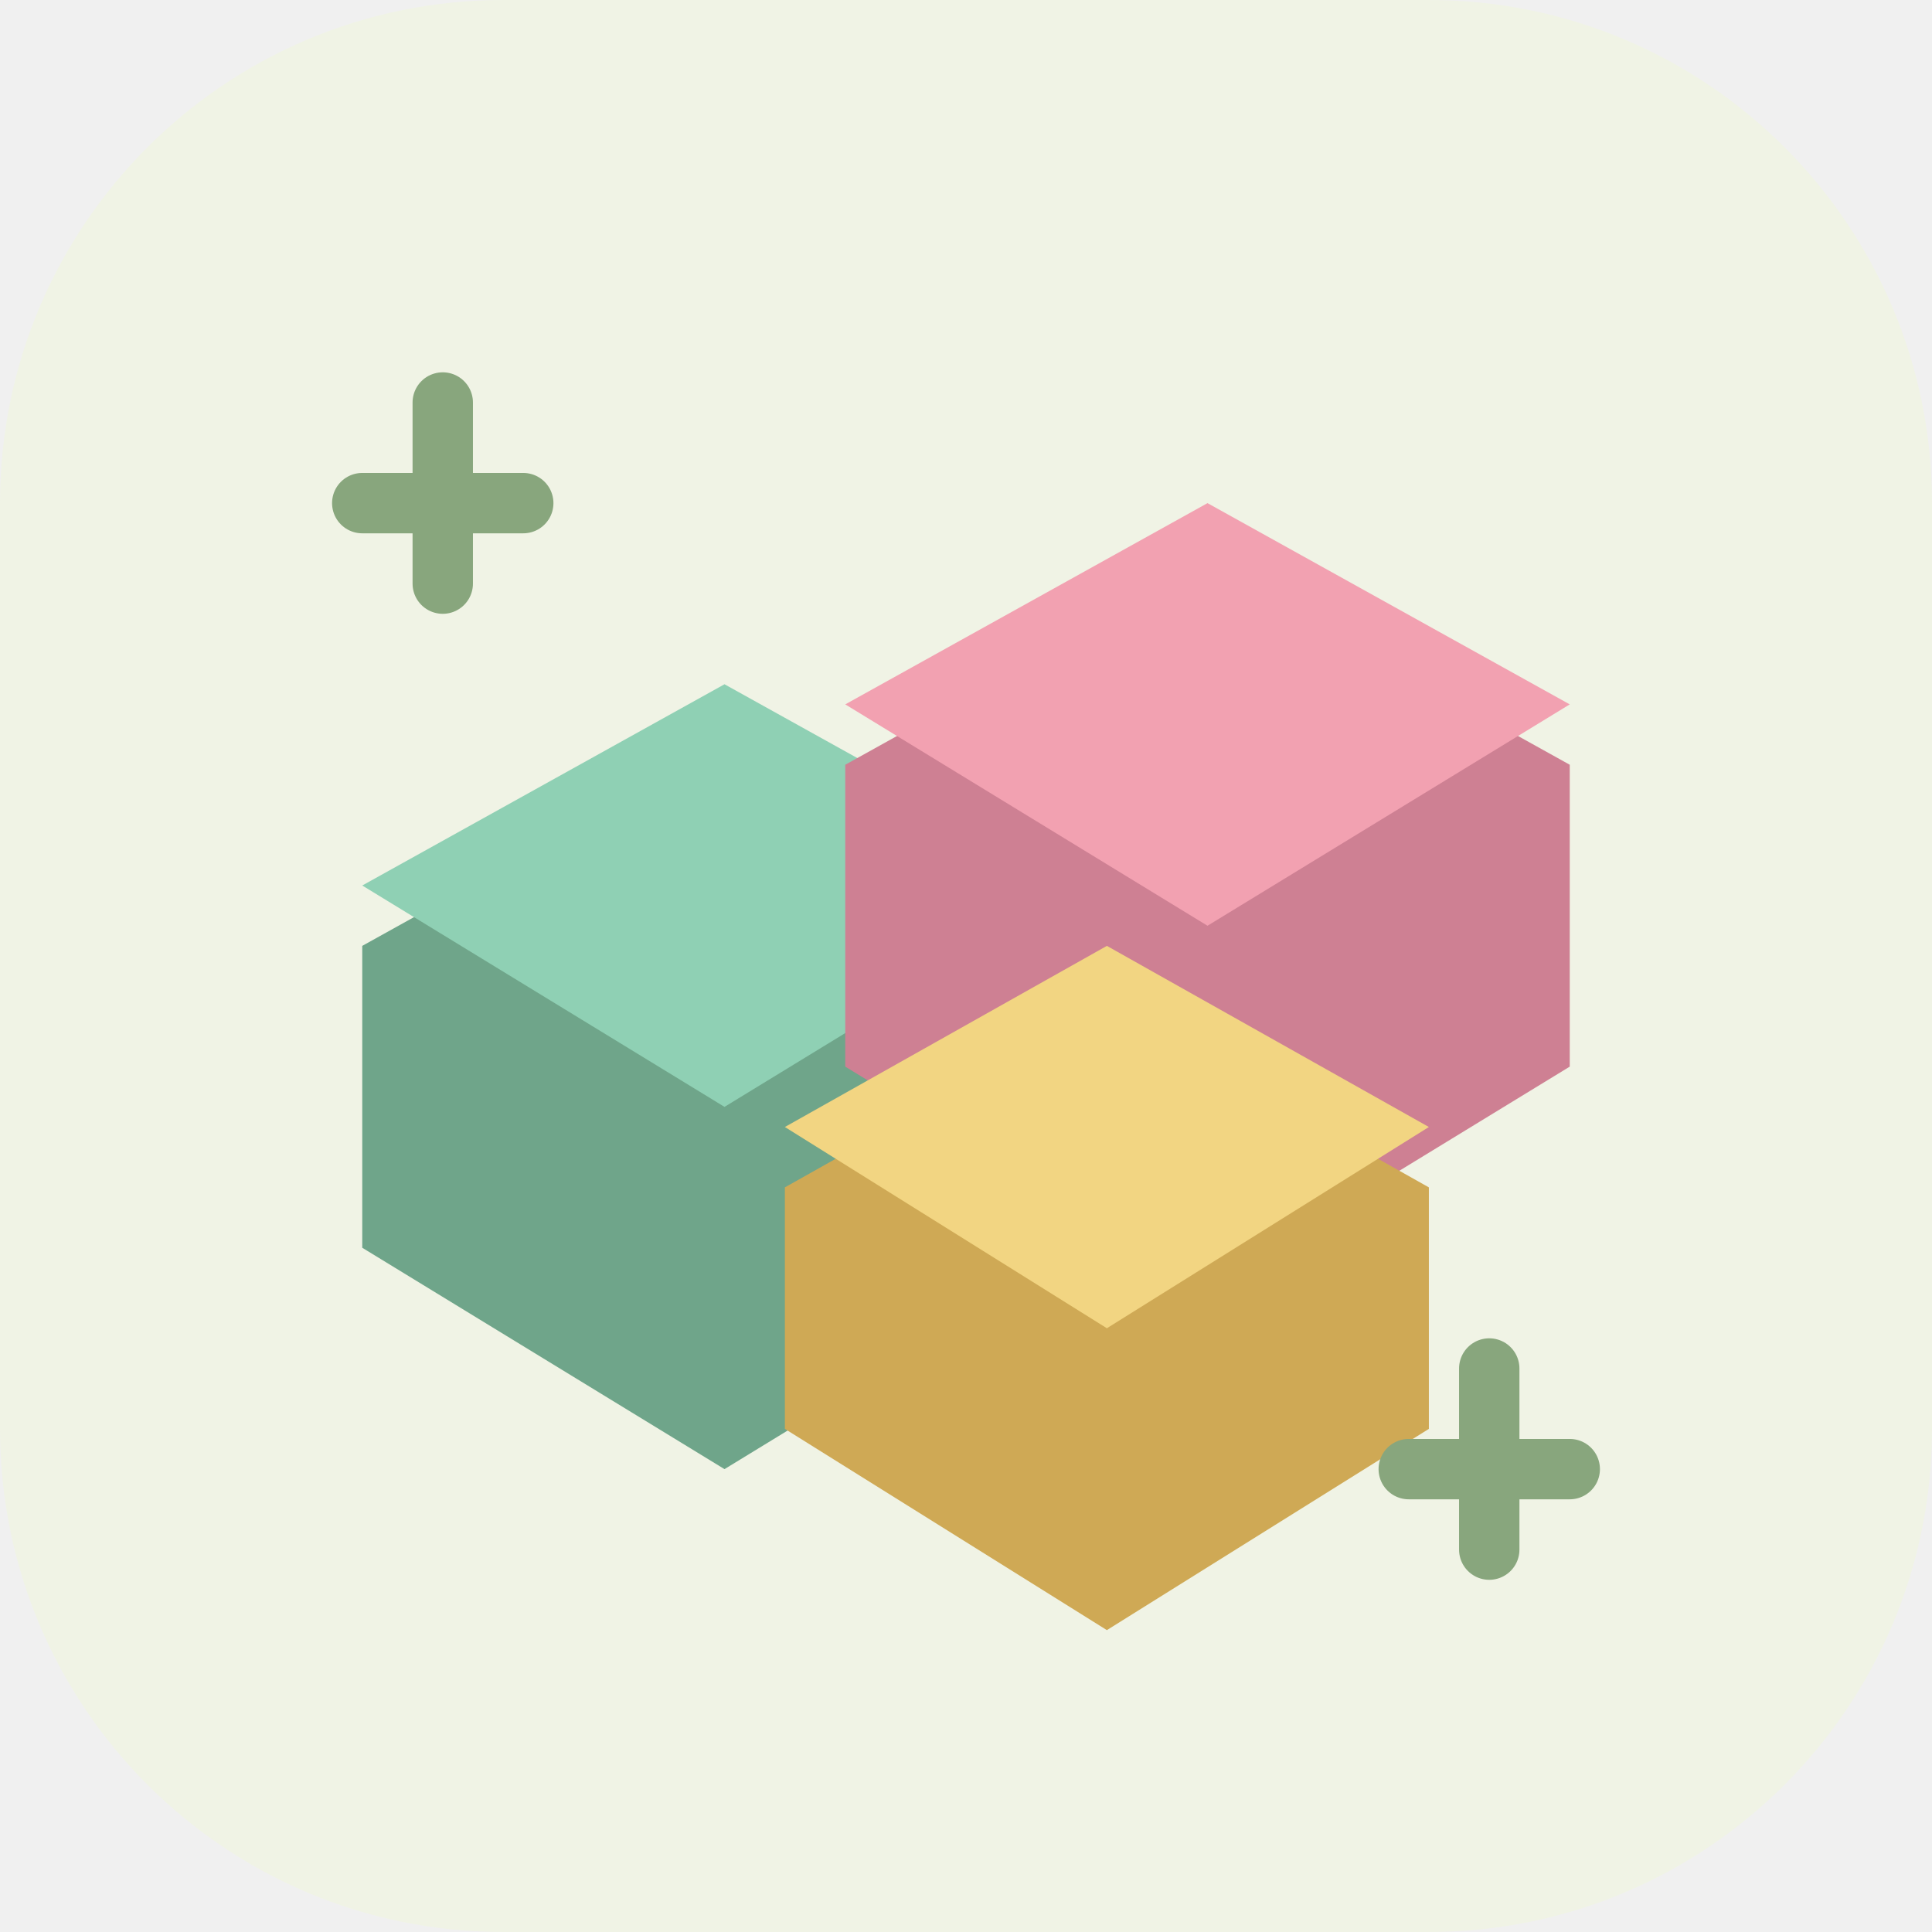
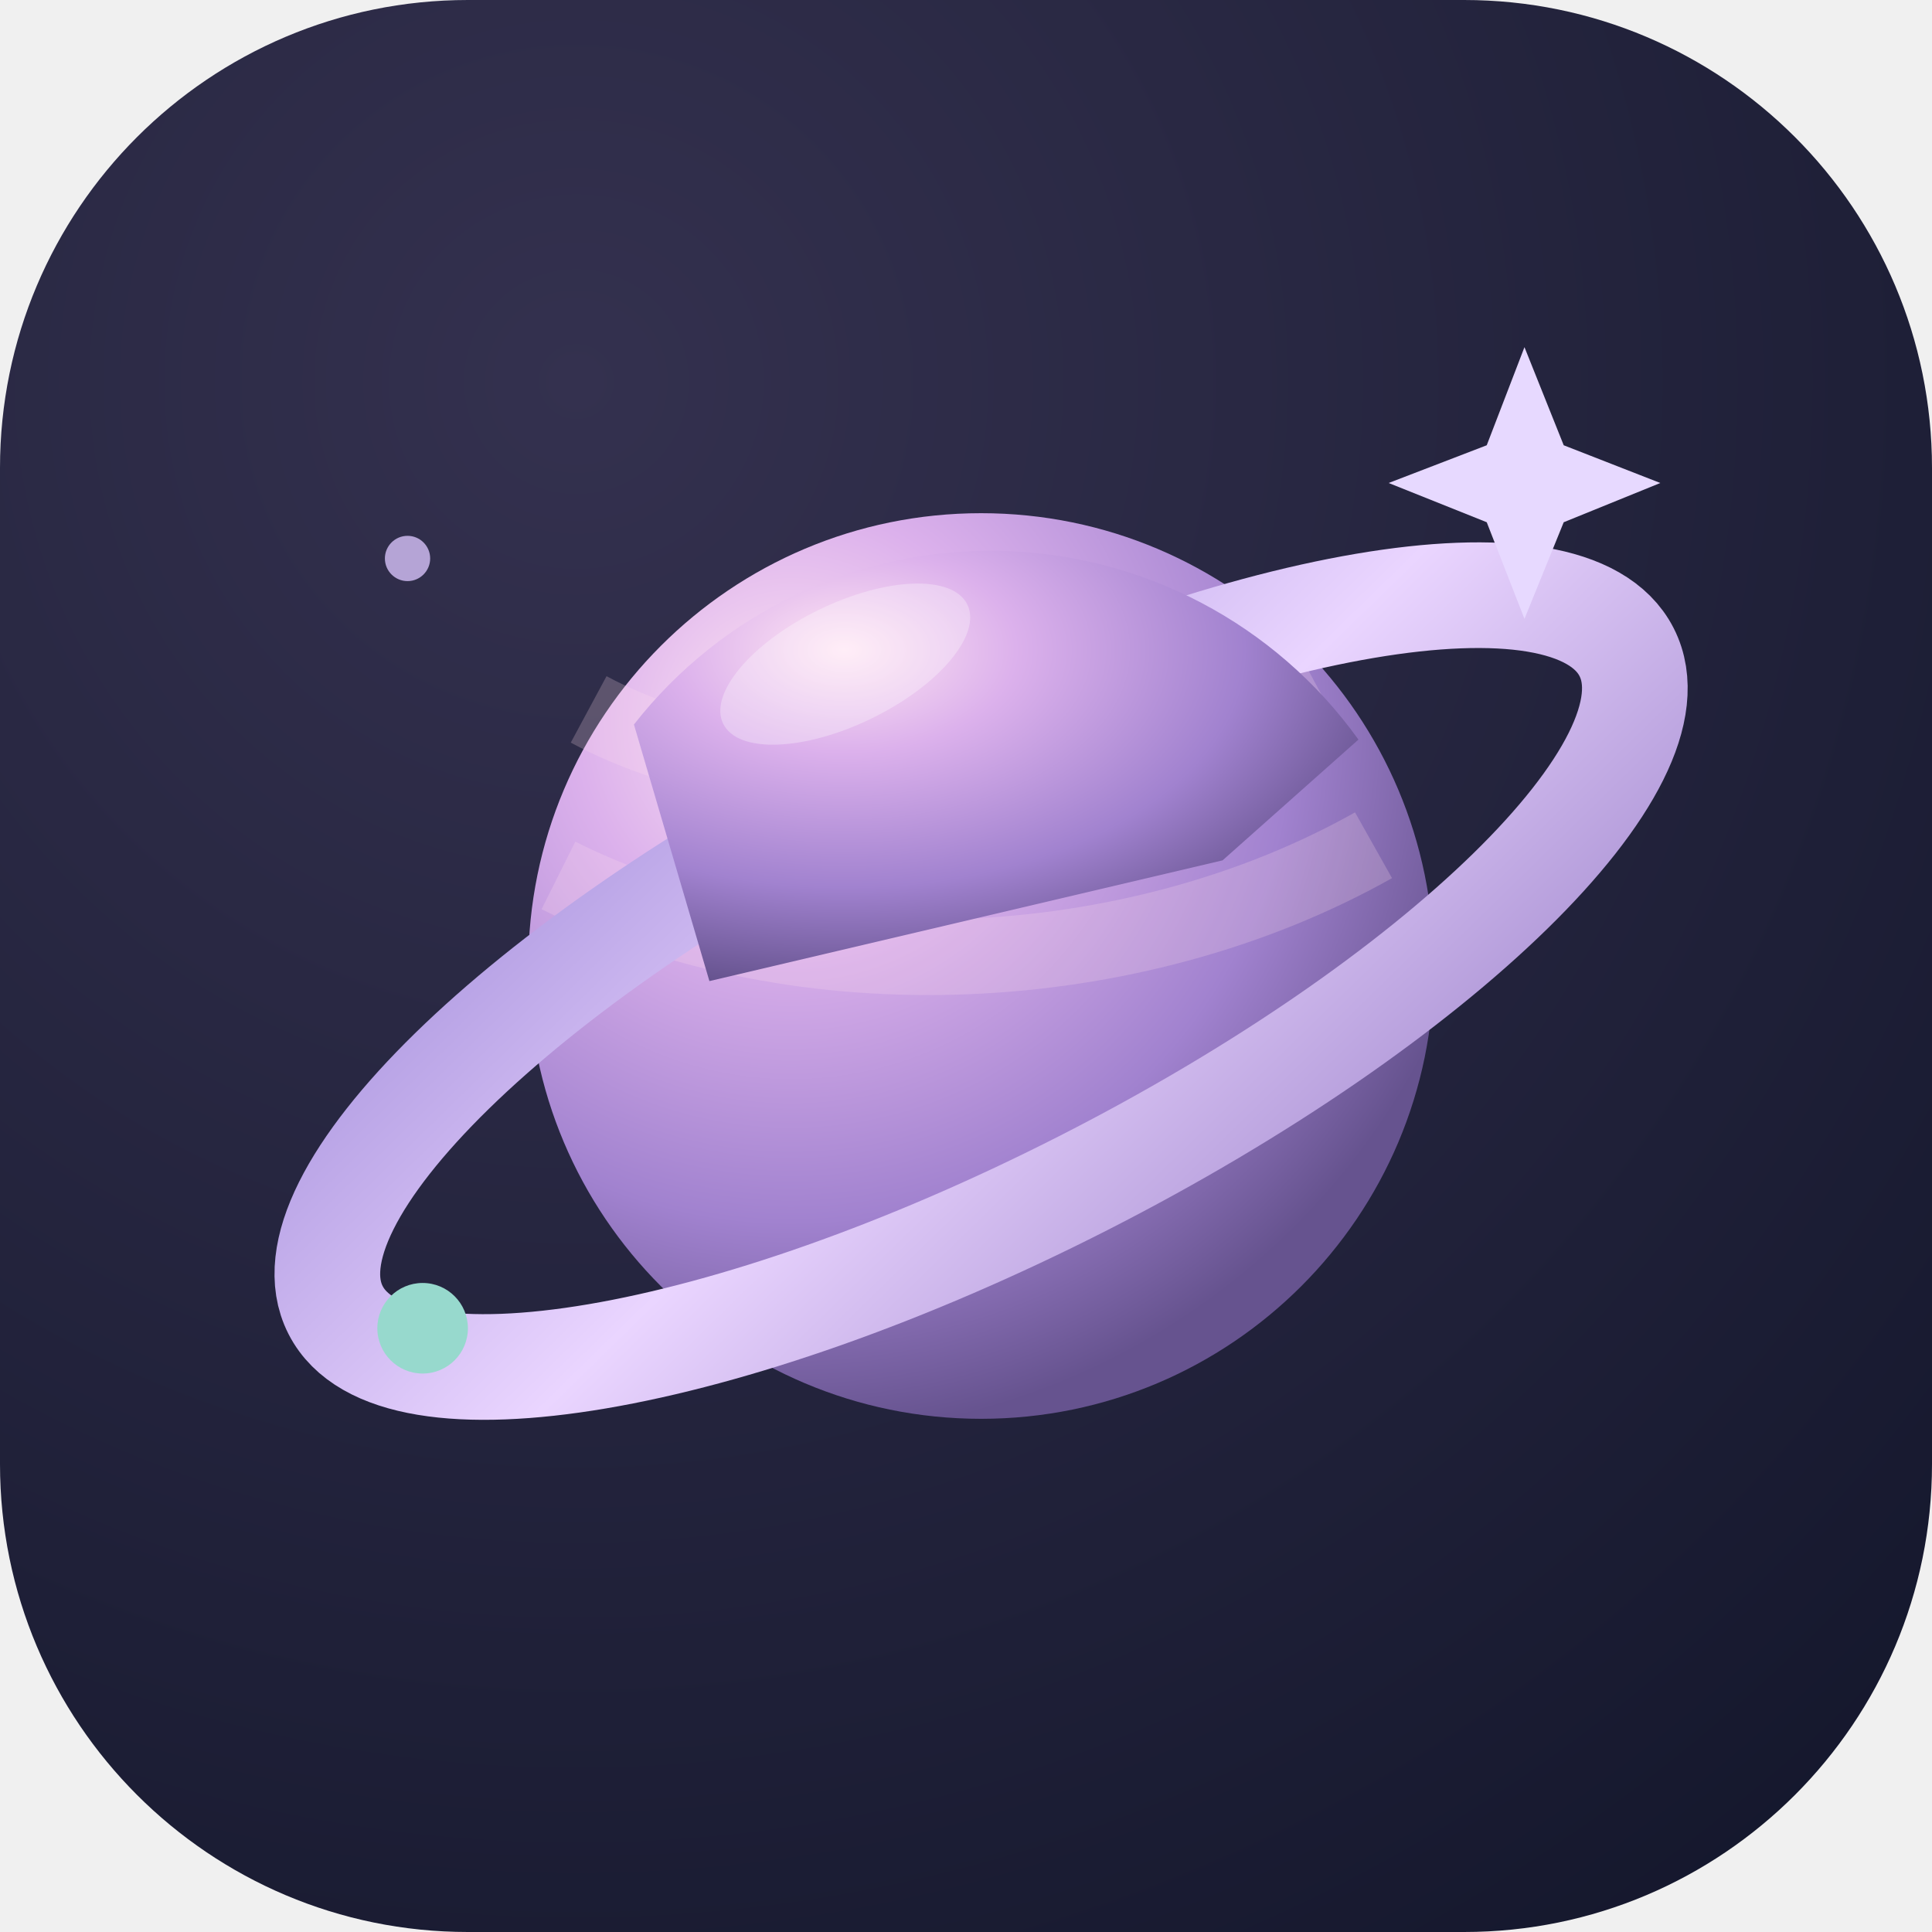
- <svg xmlns="http://www.w3.org/2000/svg" viewBox="0 0 96 96">
-   <rect width="96" height="96" rx="25" fill="#f0f3e5" />
-   <path d="m18 47 18-10 18 10v15L36 73 18 62Z" fill="#6fa58a" />
-   <path d="m18 44 18-10 18 10-18 11Z" fill="#8fd0b4" />
-   <path d="m42 38 18-10 18 10v15L60 64 42 53Z" fill="#ce8093" />
-   <path d="m42 35 18-10 18 10-18 11Z" fill="#f2a1b1" />
-   <path d="m39 59 16-9 16 9v12L55 81 39 71Z" fill="#cfa955" />
-   <path d="m39 56 16-9 16 9-16 10Z" fill="#f2d582" />
-   <path d="M22 20v9m-4-4h8M74 68v9m-4-4h8" stroke="#88a67d" stroke-width="3" stroke-linecap="round" />
+ <svg xmlns="http://www.w3.org/2000/svg" viewBox="0 0 128 128">
+   <defs>
+     <radialGradient id="bg" cx="30%" cy="20%" r="100%">
+       <stop stop-color="#34314f" />
+       <stop offset="1" stop-color="#14172c" />
+     </radialGradient>
+     <radialGradient id="planet" cx="29%" cy="23%" r="79%">
+       <stop stop-color="#ffe6f3" />
+       <stop offset=".3" stop-color="#dcb1ec" />
+       <stop offset=".7" stop-color="#a182cf" />
+       <stop offset="1" stop-color="#66538f" />
+     </radialGradient>
+     <linearGradient id="ring" x1="0" y1="0" x2="1" y2="1">
+       <stop stop-color="#af9ae1" />
+       <stop offset=".5" stop-color="#ead5ff" />
+       <stop offset="1" stop-color="#ac94d5" />
+     </linearGradient>
+   </defs>
+   <rect width="128" height="128" rx="31" fill="url(#bg)" />
+   <circle cx="65" cy="64" r="30" fill="url(#planet)" />
+   <path d="M39 47c13 7 35 5 48-2M37 58c16 8 38 7 54-2" fill="none" stroke="#ffdeef" stroke-opacity=".22" stroke-width="5" />
+   <ellipse cx="65" cy="65" rx="48" ry="15" transform="rotate(-27 65 65)" fill="none" stroke="url(#ring)" stroke-width="7" />
+   <path d="M42 48a30 30 0 0 1 48 1L81 57 47 65Z" fill="url(#planet)" />
+   <ellipse cx="56" cy="44" rx="9" ry="4" transform="rotate(-26 56 44)" fill="#fff" opacity=".3" />
+   <path d="m101 23 2.6 6.5 6.4 2.5-6.4 2.6L101 41l-2.5-6.4L92 32l6.5-2.5Z" fill="#e7d9ff" />
+   <circle cx="28" cy="88" r="3" fill="#97d9cd" />
+   <circle cx="27" cy="37" r="1.5" fill="#b5a4d6" />
</svg>
